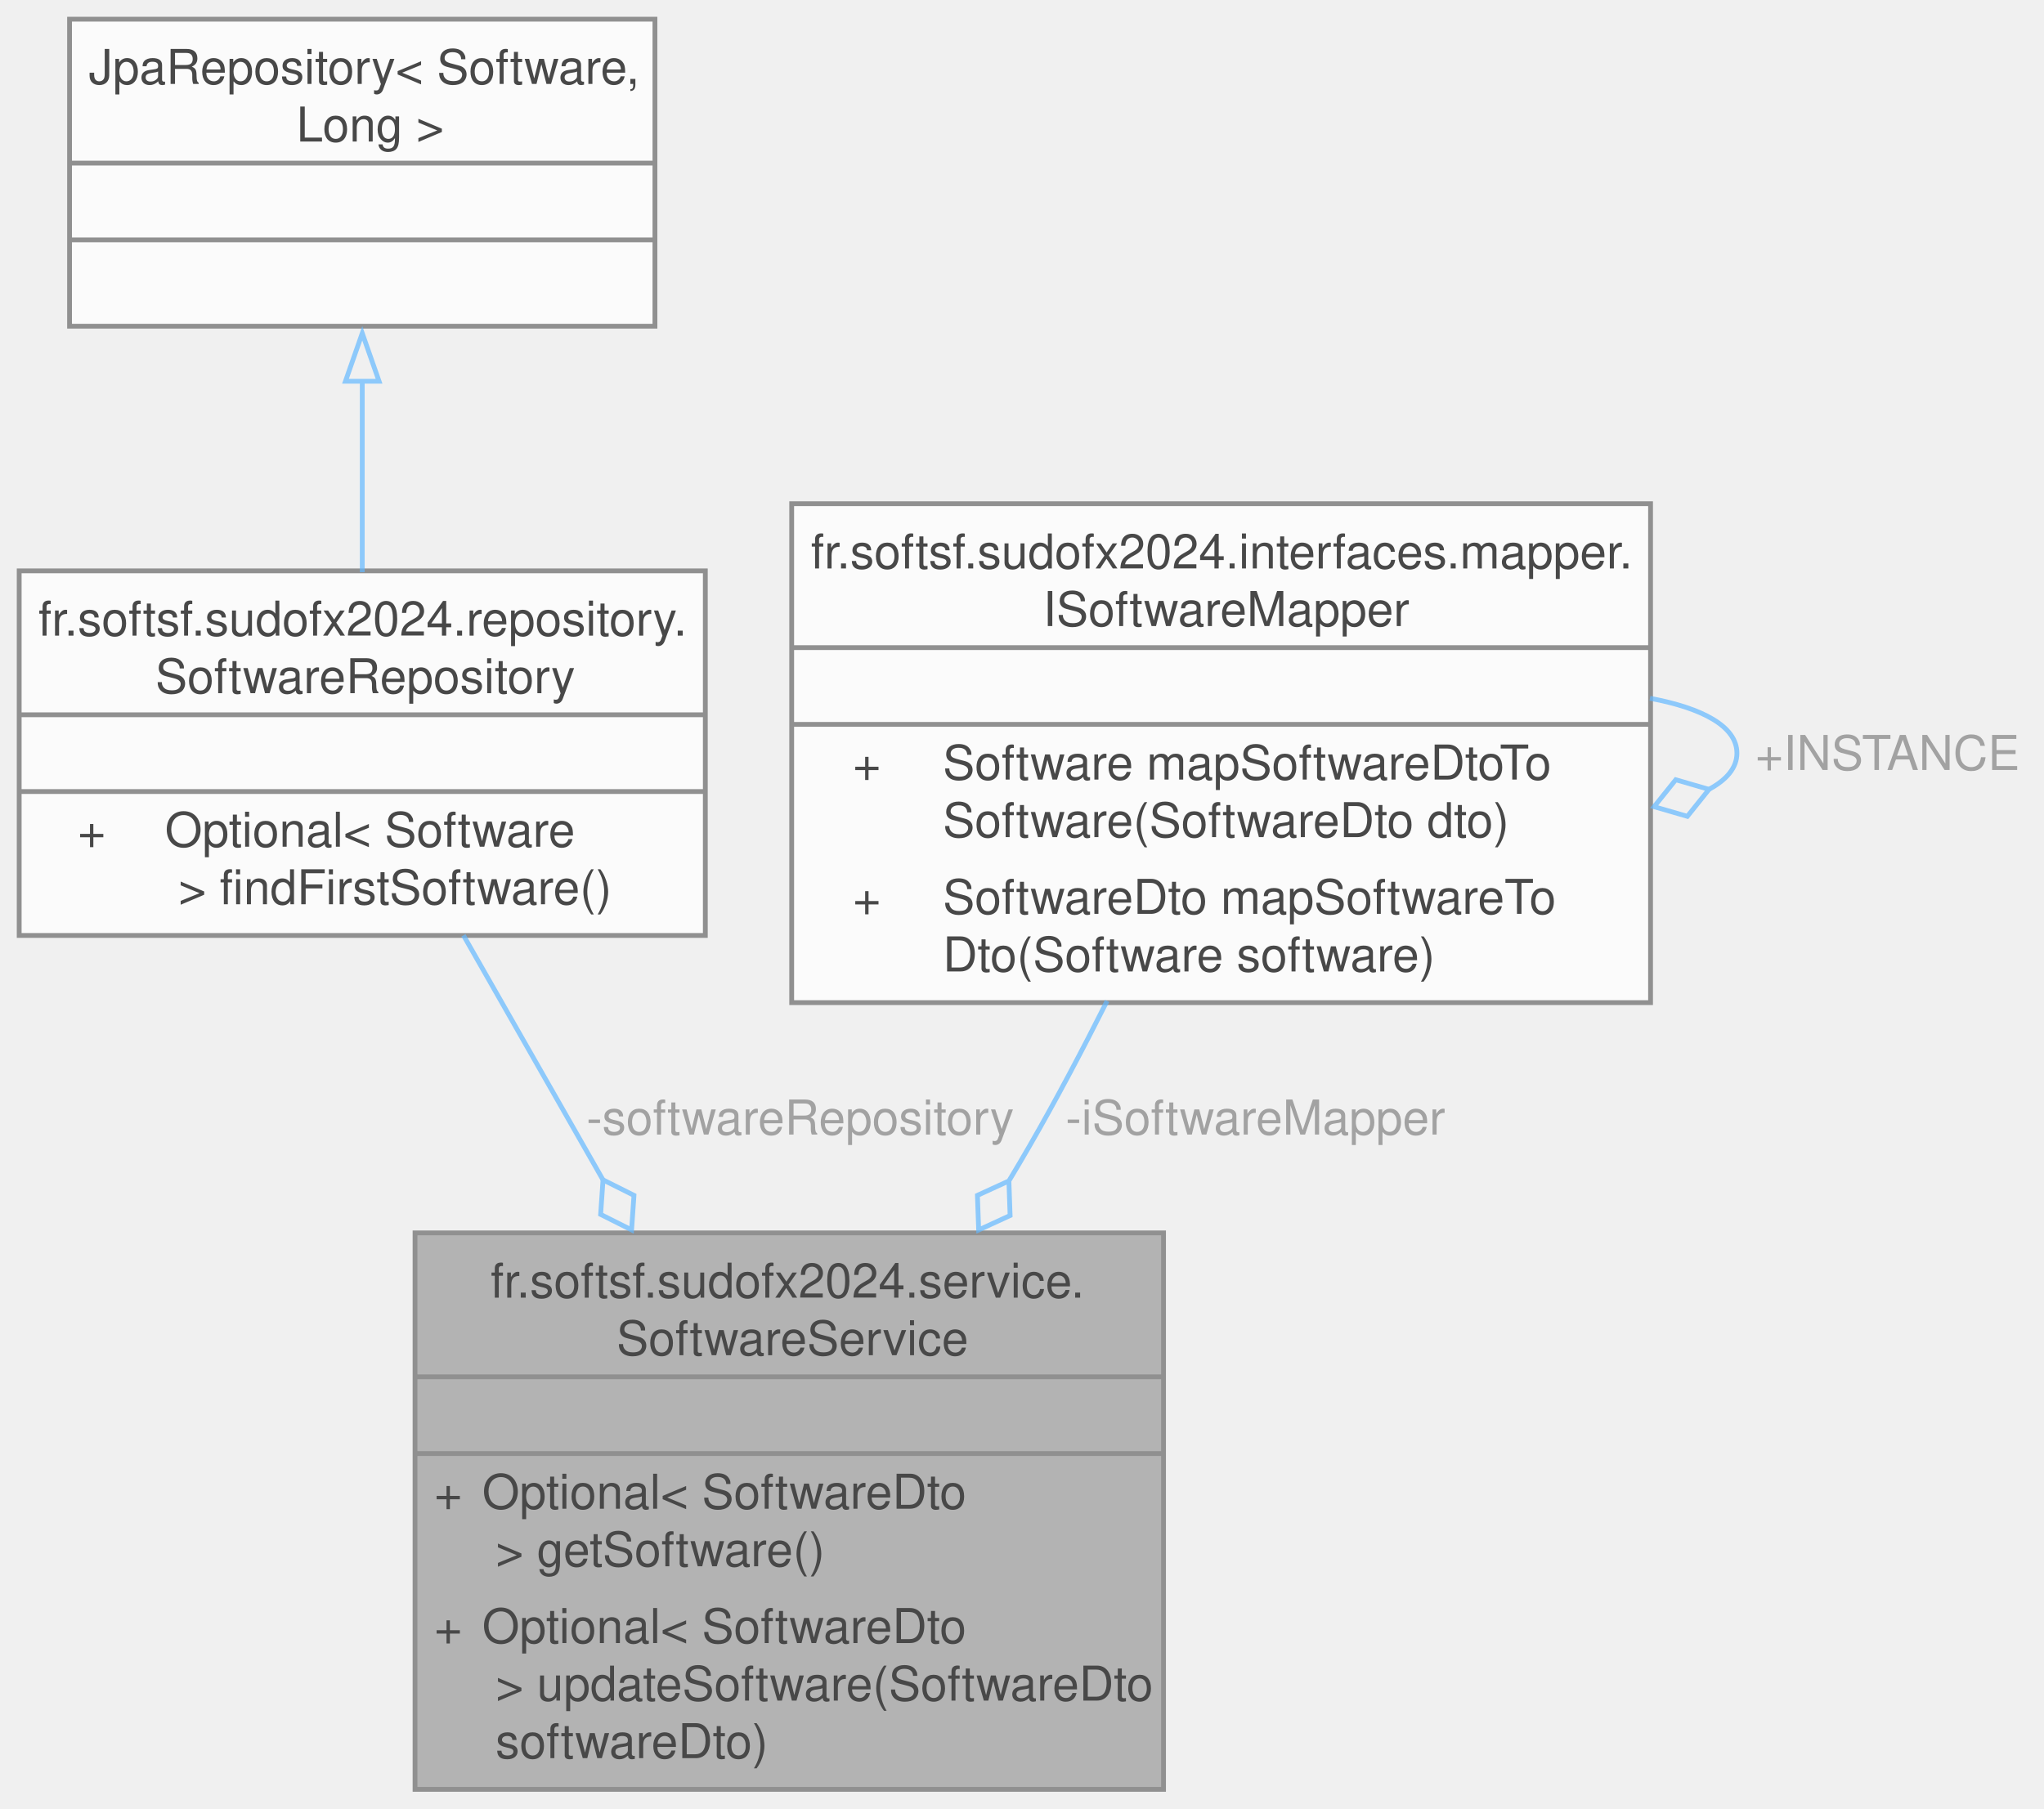
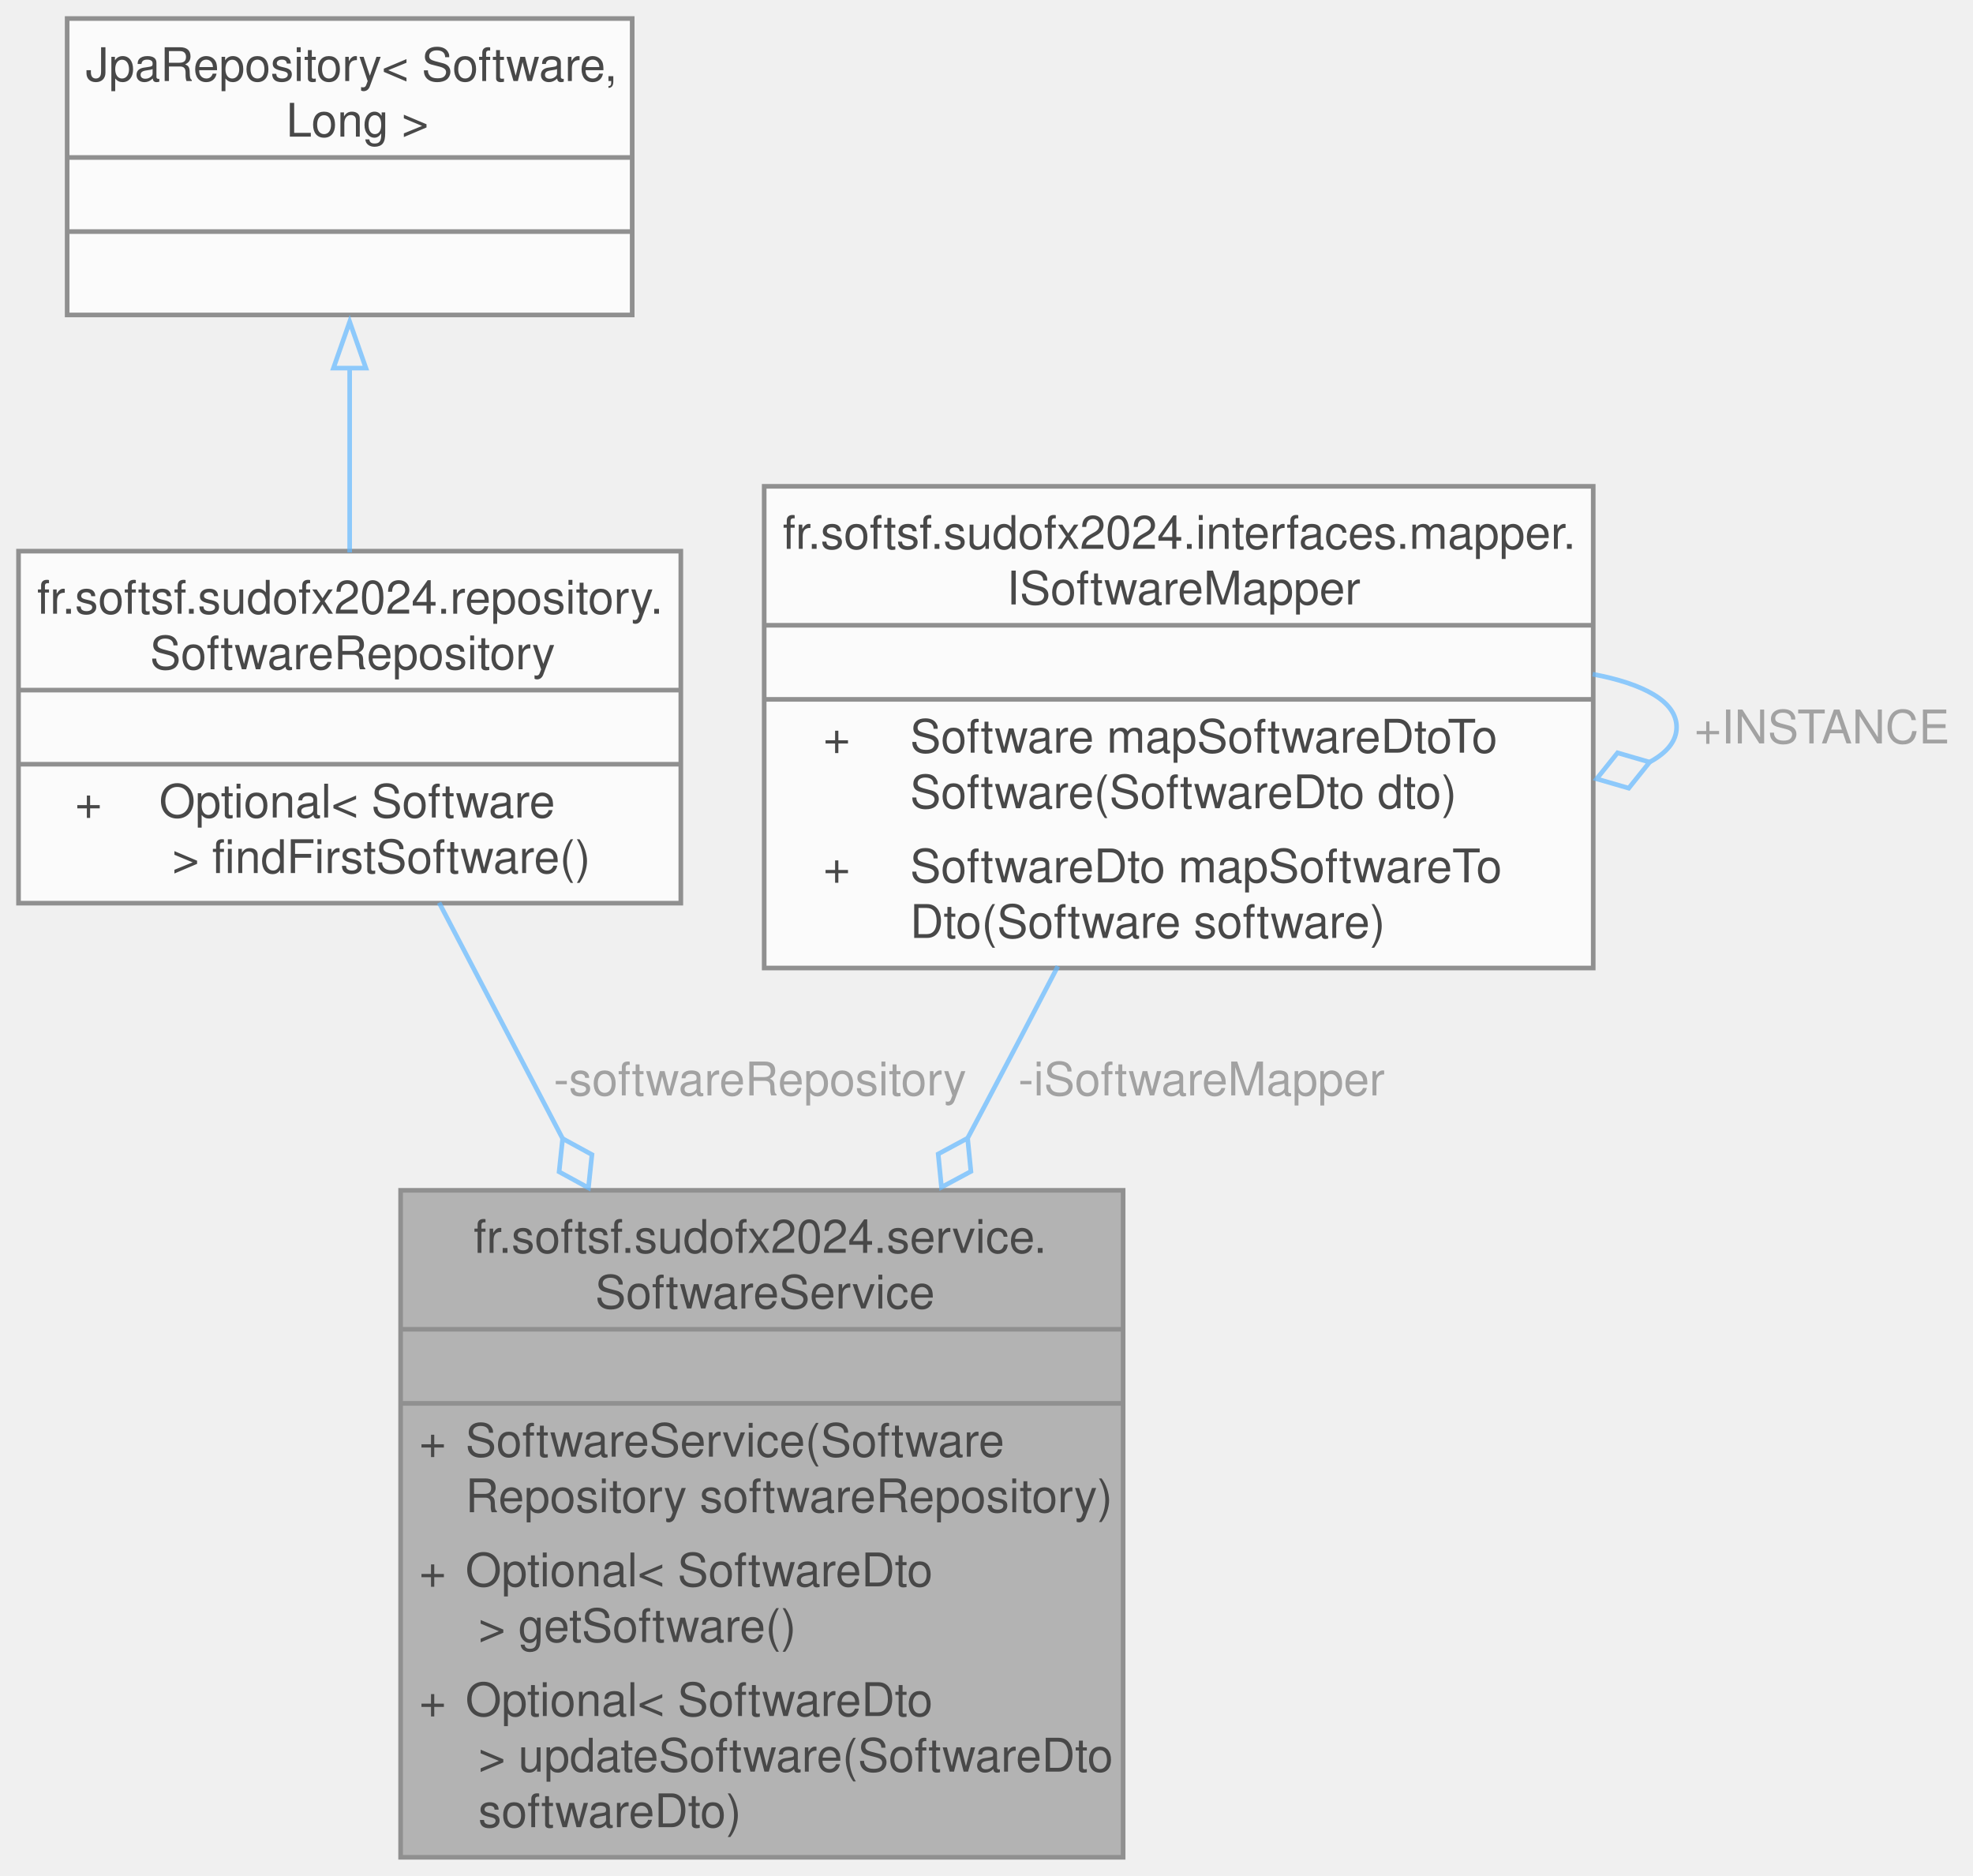
- <svg xmlns="http://www.w3.org/2000/svg" xmlns:xlink="http://www.w3.org/1999/xlink" width="426pt" height="377pt" viewBox="0.00 0.00 426.00 377.00">
+ <svg xmlns="http://www.w3.org/2000/svg" xmlns:xlink="http://www.w3.org/1999/xlink" width="426pt" height="405pt" viewBox="0.00 0.00 426.00 405.00">
  <svg id="main" version="1.1" xml:space="preserve">
    <style type="text/css">
.node, .edge {opacity: 0.7;}
.node.selected, .edge.selected {opacity: 1;}
.edge:hover path { stroke: red; }
.edge:hover polygon { stroke: red; fill: red; }
</style>
    <svg id="graph" class="graph">
-       <g id="graph0" class="graph" transform="scale(1 1) rotate(0) translate(4 373)">
+       <g id="graph0" class="graph" transform="scale(1 1) rotate(0) translate(4 401)">
        <g id="Node000001" class="node">
          <g id="a_Node000001">
            <a xlink:title=" ">
-               <polygon fill="#999999" stroke="none" points="238.5,-116 82.5,-116 82.5,0 238.5,0 238.5,-116" />
-               <text text-anchor="start" x="98.25" y="-102.5" font-family="Helvetica,sans-Serif" font-size="10.00">fr.softsf.sudofx2024.service.</text>
-               <text text-anchor="start" x="124.5" y="-90.5" font-family="Helvetica,sans-Serif" font-size="10.00">SoftwareService</text>
-               <text text-anchor="start" x="159" y="-74.5" font-family="Helvetica,sans-Serif" font-size="10.00"> </text>
+               <polygon fill="#999999" stroke="none" points="238.5,-144 82.5,-144 82.5,0 238.5,0 238.5,-144" />
+               <text text-anchor="start" x="98.25" y="-130.5" font-family="Helvetica,sans-Serif" font-size="10.00">fr.softsf.sudofx2024.service.</text>
+               <text text-anchor="start" x="124.5" y="-118.5" font-family="Helvetica,sans-Serif" font-size="10.00">SoftwareService</text>
+               <text text-anchor="start" x="159" y="-102.5" font-family="Helvetica,sans-Serif" font-size="10.00"> </text>
+               <text text-anchor="start" x="86.5" y="-86.5" font-family="Helvetica,sans-Serif" font-size="10.00">+</text>
+               <text text-anchor="start" x="96.5" y="-86.5" font-family="Helvetica,sans-Serif" font-size="10.00">SoftwareService(Software</text>
+               <text text-anchor="start" x="96.5" y="-74.5" font-family="Helvetica,sans-Serif" font-size="10.00">Repository softwareRepository)</text>
              <text text-anchor="start" x="86.5" y="-58.5" font-family="Helvetica,sans-Serif" font-size="10.00">+</text>
              <text text-anchor="start" x="96.5" y="-58.5" font-family="Helvetica,sans-Serif" font-size="10.00">Optional&lt; SoftwareDto</text>
              <text text-anchor="start" x="96.5" y="-46.5" font-family="Helvetica,sans-Serif" font-size="10.00"> &gt; getSoftware()</text>
              <text text-anchor="start" x="86.5" y="-30.5" font-family="Helvetica,sans-Serif" font-size="10.00">+</text>
              <text text-anchor="start" x="96.5" y="-30.5" font-family="Helvetica,sans-Serif" font-size="10.00">Optional&lt; SoftwareDto</text>
              <text text-anchor="start" x="96.5" y="-18.5" font-family="Helvetica,sans-Serif" font-size="10.00"> &gt; updateSoftware(SoftwareDto</text>
              <text text-anchor="start" x="96.5" y="-6.5" font-family="Helvetica,sans-Serif" font-size="10.00"> softwareDto)</text>
-               <polygon fill="#666666" stroke="#666666" points="82.5,-86 82.5,-86 238.5,-86 238.5,-86 82.5,-86" />
-               <polygon fill="#666666" stroke="#666666" points="82.5,-70 82.5,-70 238.5,-70 238.5,-70 82.5,-70" />
-               <polygon fill="none" stroke="#666666" points="82.5,0 82.5,-116 238.5,-116 238.5,0 82.5,0" />
+               <polygon fill="#666666" stroke="#666666" points="82.5,-114 82.5,-114 238.5,-114 238.5,-114 82.5,-114" />
+               <polygon fill="#666666" stroke="#666666" points="82.5,-98 82.5,-98 238.5,-98 238.5,-98 82.5,-98" />
+               <polygon fill="none" stroke="#666666" points="82.5,0 82.5,-144 238.5,-144 238.5,0 82.5,0" />
            </a>
          </g>
        </g>
        <g id="Node000002" class="node">
          <g id="a_Node000002">
            <a xlink:href="interfacefr_1_1softsf_1_1sudofx2024_1_1repository_1_1_software_repository.html" target="_top" xlink:title=" ">
-               <polygon fill="white" stroke="none" points="143,-254 0,-254 0,-178 143,-178 143,-254" />
-               <text text-anchor="start" x="4" y="-240.5" font-family="Helvetica,sans-Serif" font-size="10.00">fr.softsf.sudofx2024.repository.</text>
-               <text text-anchor="start" x="28.38" y="-228.5" font-family="Helvetica,sans-Serif" font-size="10.00">SoftwareRepository</text>
-               <text text-anchor="start" x="70" y="-212.5" font-family="Helvetica,sans-Serif" font-size="10.00"> </text>
-               <text text-anchor="start" x="12.19" y="-196.5" font-family="Helvetica,sans-Serif" font-size="10.00">+</text>
-               <text text-anchor="start" x="30.38" y="-196.5" font-family="Helvetica,sans-Serif" font-size="10.00">Optional&lt; Software</text>
-               <text text-anchor="start" x="30.38" y="-184.5" font-family="Helvetica,sans-Serif" font-size="10.00"> &gt; findFirstSoftware()</text>
-               <polygon fill="#666666" stroke="#666666" points="0,-224 0,-224 143,-224 143,-224 0,-224" />
-               <polygon fill="#666666" stroke="#666666" points="0,-208 0,-208 143,-208 143,-208 0,-208" />
-               <polygon fill="none" stroke="#666666" points="0,-178 0,-254 143,-254 143,-178 0,-178" />
+               <polygon fill="white" stroke="none" points="143,-282 0,-282 0,-206 143,-206 143,-282" />
+               <text text-anchor="start" x="4" y="-268.5" font-family="Helvetica,sans-Serif" font-size="10.00">fr.softsf.sudofx2024.repository.</text>
+               <text text-anchor="start" x="28.38" y="-256.5" font-family="Helvetica,sans-Serif" font-size="10.00">SoftwareRepository</text>
+               <text text-anchor="start" x="70" y="-240.5" font-family="Helvetica,sans-Serif" font-size="10.00"> </text>
+               <text text-anchor="start" x="12.19" y="-224.5" font-family="Helvetica,sans-Serif" font-size="10.00">+</text>
+               <text text-anchor="start" x="30.38" y="-224.5" font-family="Helvetica,sans-Serif" font-size="10.00">Optional&lt; Software</text>
+               <text text-anchor="start" x="30.38" y="-212.5" font-family="Helvetica,sans-Serif" font-size="10.00"> &gt; findFirstSoftware()</text>
+               <polygon fill="#666666" stroke="#666666" points="0,-252 0,-252 143,-252 143,-252 0,-252" />
+               <polygon fill="#666666" stroke="#666666" points="0,-236 0,-236 143,-236 143,-236 0,-236" />
+               <polygon fill="none" stroke="#666666" points="0,-206 0,-282 143,-282 143,-206 0,-206" />
            </a>
          </g>
        </g>
        <g id="edge1_Node000001_Node000002" class="edge">
          <g id="a_edge1_Node000001_Node000002">
            <a xlink:title=" ">
-               <path fill="none" stroke="#63b8ff" d="M92.59,-178.03C101.36,-162.66 111.83,-144.32 121.88,-126.69" />
-               <polygon fill="none" stroke="#63b8ff" points="121.68,-127.05 121.18,-119.85 127.63,-116.62 128.13,-123.82 121.68,-127.05" />
+               <path fill="none" stroke="#63b8ff" d="M90.81,-206.11C98.69,-191.06 108.14,-173.01 117.5,-155.13" />
+               <polygon fill="none" stroke="#63b8ff" points="117.48,-155.17 116.72,-148 123.05,-144.54 123.81,-151.71 117.48,-155.17" />
            </a>
          </g>
-           <text text-anchor="middle" x="161.38" y="-136.5" font-family="Helvetica,sans-Serif" font-size="10.00" fill="grey"> -softwareRepository</text>
+           <text text-anchor="middle" x="158.71" y="-164.5" font-family="Helvetica,sans-Serif" font-size="10.00" fill="grey"> -softwareRepository</text>
        </g>
        <g id="Node000003" class="node">
          <g id="a_Node000003">
            <a xlink:title=" ">
-               <polygon fill="white" stroke="none" points="132.5,-369 10.5,-369 10.5,-305 132.5,-305 132.5,-369" />
-               <text text-anchor="start" x="14.5" y="-355.5" font-family="Helvetica,sans-Serif" font-size="10.00">JpaRepository&lt; Software,</text>
-               <text text-anchor="start" x="55" y="-343.5" font-family="Helvetica,sans-Serif" font-size="10.00"> Long &gt;</text>
-               <text text-anchor="start" x="70" y="-327.5" font-family="Helvetica,sans-Serif" font-size="10.00"> </text>
-               <text text-anchor="start" x="70" y="-311.5" font-family="Helvetica,sans-Serif" font-size="10.00"> </text>
-               <polygon fill="#666666" stroke="#666666" points="10.5,-339 10.5,-339 132.5,-339 132.5,-339 10.5,-339" />
-               <polygon fill="#666666" stroke="#666666" points="10.5,-323 10.5,-323 132.5,-323 132.5,-323 10.5,-323" />
-               <polygon fill="none" stroke="#666666" points="10.5,-305 10.5,-369 132.5,-369 132.5,-305 10.5,-305" />
+               <polygon fill="white" stroke="none" points="132.5,-397 10.5,-397 10.5,-333 132.5,-333 132.5,-397" />
+               <text text-anchor="start" x="14.5" y="-383.5" font-family="Helvetica,sans-Serif" font-size="10.00">JpaRepository&lt; Software,</text>
+               <text text-anchor="start" x="55" y="-371.5" font-family="Helvetica,sans-Serif" font-size="10.00"> Long &gt;</text>
+               <text text-anchor="start" x="70" y="-355.5" font-family="Helvetica,sans-Serif" font-size="10.00"> </text>
+               <text text-anchor="start" x="70" y="-339.5" font-family="Helvetica,sans-Serif" font-size="10.00"> </text>
+               <polygon fill="#666666" stroke="#666666" points="10.5,-367 10.5,-367 132.5,-367 132.5,-367 10.5,-367" />
+               <polygon fill="#666666" stroke="#666666" points="10.5,-351 10.5,-351 132.5,-351 132.5,-351 10.5,-351" />
+               <polygon fill="none" stroke="#666666" points="10.5,-333 10.5,-397 132.5,-397 132.5,-333 10.5,-333" />
            </a>
          </g>
        </g>
        <g id="edge2_Node000002_Node000003" class="edge">
          <g id="a_edge2_Node000002_Node000003">
            <a xlink:title=" ">
-               <path fill="none" stroke="#63b8ff" d="M71.5,-293.91C71.5,-280.79 71.5,-266.44 71.5,-253.72" />
-               <polygon fill="none" stroke="#63b8ff" points="68,-293.53 71.5,-303.53 75,-293.53 68,-293.53" />
+               <path fill="none" stroke="#63b8ff" d="M71.5,-321.91C71.5,-308.79 71.5,-294.44 71.5,-281.72" />
+               <polygon fill="none" stroke="#63b8ff" points="68,-321.53 71.5,-331.53 75,-321.53 68,-321.53" />
            </a>
          </g>
        </g>
        <g id="Node000004" class="node">
          <g id="a_Node000004">
            <a xlink:href="interfacefr_1_1softsf_1_1sudofx2024_1_1interfaces_1_1mapper_1_1_i_software_mapper.html" target="_top" xlink:title="This interface defines methods for mapping objects of type Software to objects of type SoftwareDto an...">
-               <polygon fill="white" stroke="none" points="340,-268 161,-268 161,-164 340,-164 340,-268" />
-               <text text-anchor="start" x="165" y="-254.5" font-family="Helvetica,sans-Serif" font-size="10.00">fr.softsf.sudofx2024.interfaces.mapper.</text>
-               <text text-anchor="start" x="213.38" y="-242.5" font-family="Helvetica,sans-Serif" font-size="10.00">ISoftwareMapper</text>
-               <text text-anchor="start" x="249" y="-226.5" font-family="Helvetica,sans-Serif" font-size="10.00"> </text>
+               <polygon fill="white" stroke="none" points="340,-296 161,-296 161,-192 340,-192 340,-296" />
+               <text text-anchor="start" x="165" y="-282.5" font-family="Helvetica,sans-Serif" font-size="10.00">fr.softsf.sudofx2024.interfaces.mapper.</text>
+               <text text-anchor="start" x="213.38" y="-270.5" font-family="Helvetica,sans-Serif" font-size="10.00">ISoftwareMapper</text>
+               <text text-anchor="start" x="249" y="-254.5" font-family="Helvetica,sans-Serif" font-size="10.00"> </text>
+               <text text-anchor="start" x="173.75" y="-238.5" font-family="Helvetica,sans-Serif" font-size="10.00">+</text>
+               <text text-anchor="start" x="192.5" y="-238.5" font-family="Helvetica,sans-Serif" font-size="10.00">Software mapSoftwareDtoTo</text>
+               <text text-anchor="start" x="192.5" y="-226.5" font-family="Helvetica,sans-Serif" font-size="10.00">Software(SoftwareDto dto)</text>
              <text text-anchor="start" x="173.75" y="-210.5" font-family="Helvetica,sans-Serif" font-size="10.00">+</text>
-               <text text-anchor="start" x="192.5" y="-210.5" font-family="Helvetica,sans-Serif" font-size="10.00">Software mapSoftwareDtoTo</text>
-               <text text-anchor="start" x="192.5" y="-198.5" font-family="Helvetica,sans-Serif" font-size="10.00">Software(SoftwareDto dto)</text>
-               <text text-anchor="start" x="173.75" y="-182.5" font-family="Helvetica,sans-Serif" font-size="10.00">+</text>
-               <text text-anchor="start" x="192.5" y="-182.5" font-family="Helvetica,sans-Serif" font-size="10.00">SoftwareDto mapSoftwareTo</text>
-               <text text-anchor="start" x="192.5" y="-170.5" font-family="Helvetica,sans-Serif" font-size="10.00">Dto(Software software)</text>
-               <polygon fill="#666666" stroke="#666666" points="161,-238 161,-238 340,-238 340,-238 161,-238" />
-               <polygon fill="#666666" stroke="#666666" points="161,-222 161,-222 340,-222 340,-222 161,-222" />
-               <polygon fill="none" stroke="#666666" points="161,-164 161,-268 340,-268 340,-164 161,-164" />
+               <text text-anchor="start" x="192.5" y="-210.5" font-family="Helvetica,sans-Serif" font-size="10.00">SoftwareDto mapSoftwareTo</text>
+               <text text-anchor="start" x="192.5" y="-198.5" font-family="Helvetica,sans-Serif" font-size="10.00">Dto(Software software)</text>
+               <polygon fill="#666666" stroke="#666666" points="161,-266 161,-266 340,-266 340,-266 161,-266" />
+               <polygon fill="#666666" stroke="#666666" points="161,-250 161,-250 340,-250 340,-250 161,-250" />
+               <polygon fill="none" stroke="#666666" points="161,-192 161,-296 340,-296 340,-192 161,-192" />
            </a>
          </g>
        </g>
        <g id="edge3_Node000001_Node000004" class="edge">
          <g id="a_edge3_Node000001_Node000004">
            <a xlink:title=" ">
-               <path fill="none" stroke="#63b8ff" d="M226.74,-164.35C221.62,-154.17 216.07,-143.64 210.5,-134 209.16,-131.67 207.77,-129.32 206.34,-126.95" />
-               <polygon fill="none" stroke="#63b8ff" points="206.27,-126.83 199.71,-123.82 199.97,-116.61 206.52,-119.62 206.27,-126.83" />
+               <path fill="none" stroke="#63b8ff" d="M224.41,-192.38C219.17,-182.3 213.68,-171.8 208.5,-162 207.33,-159.79 206.14,-157.55 204.94,-155.29" />
+               <polygon fill="none" stroke="#63b8ff" points="204.92,-155.26 198.57,-151.84 199.28,-144.67 205.63,-148.08 204.92,-155.26" />
            </a>
          </g>
-           <text text-anchor="middle" x="256.25" y="-136.5" font-family="Helvetica,sans-Serif" font-size="10.00" fill="grey"> -iSoftwareMapper</text>
+           <text text-anchor="middle" x="254.03" y="-164.5" font-family="Helvetica,sans-Serif" font-size="10.00" fill="grey"> -iSoftwareMapper</text>
        </g>
        <g id="edge4_Node000004_Node000004" class="edge">
          <g id="a_edge4_Node000004_Node000004">
            <a xlink:title=" ">
-               <path fill="none" stroke="#63b8ff" d="M339.88,-227.44C350.83,-225.39 358,-221.58 358,-216 358,-212.95 355.85,-210.43 352.12,-208.43" />
-               <polygon fill="none" stroke="#63b8ff" points="352.18,-208.45 345.25,-210.46 340.74,-204.84 347.67,-202.83 352.18,-208.45" />
+               <path fill="none" stroke="#63b8ff" d="M339.88,-255.44C350.83,-253.39 358,-249.58 358,-244 358,-240.95 355.85,-238.43 352.12,-236.43" />
+               <polygon fill="none" stroke="#63b8ff" points="352.18,-236.45 345.25,-238.46 340.74,-232.84 347.67,-230.83 352.18,-236.45" />
            </a>
          </g>
-           <text text-anchor="middle" x="388" y="-212.5" font-family="Helvetica,sans-Serif" font-size="10.00" fill="grey"> +INSTANCE</text>
+           <text text-anchor="middle" x="388" y="-240.5" font-family="Helvetica,sans-Serif" font-size="10.00" fill="grey"> +INSTANCE</text>
        </g>
      </g>
    </svg>
  </svg>
  <style type="text/css">

[data-mouse-over-selected='false'] { opacity: 0.7; }
[data-mouse-over-selected='true']  { opacity: 1.0; }

</style>
</svg>
